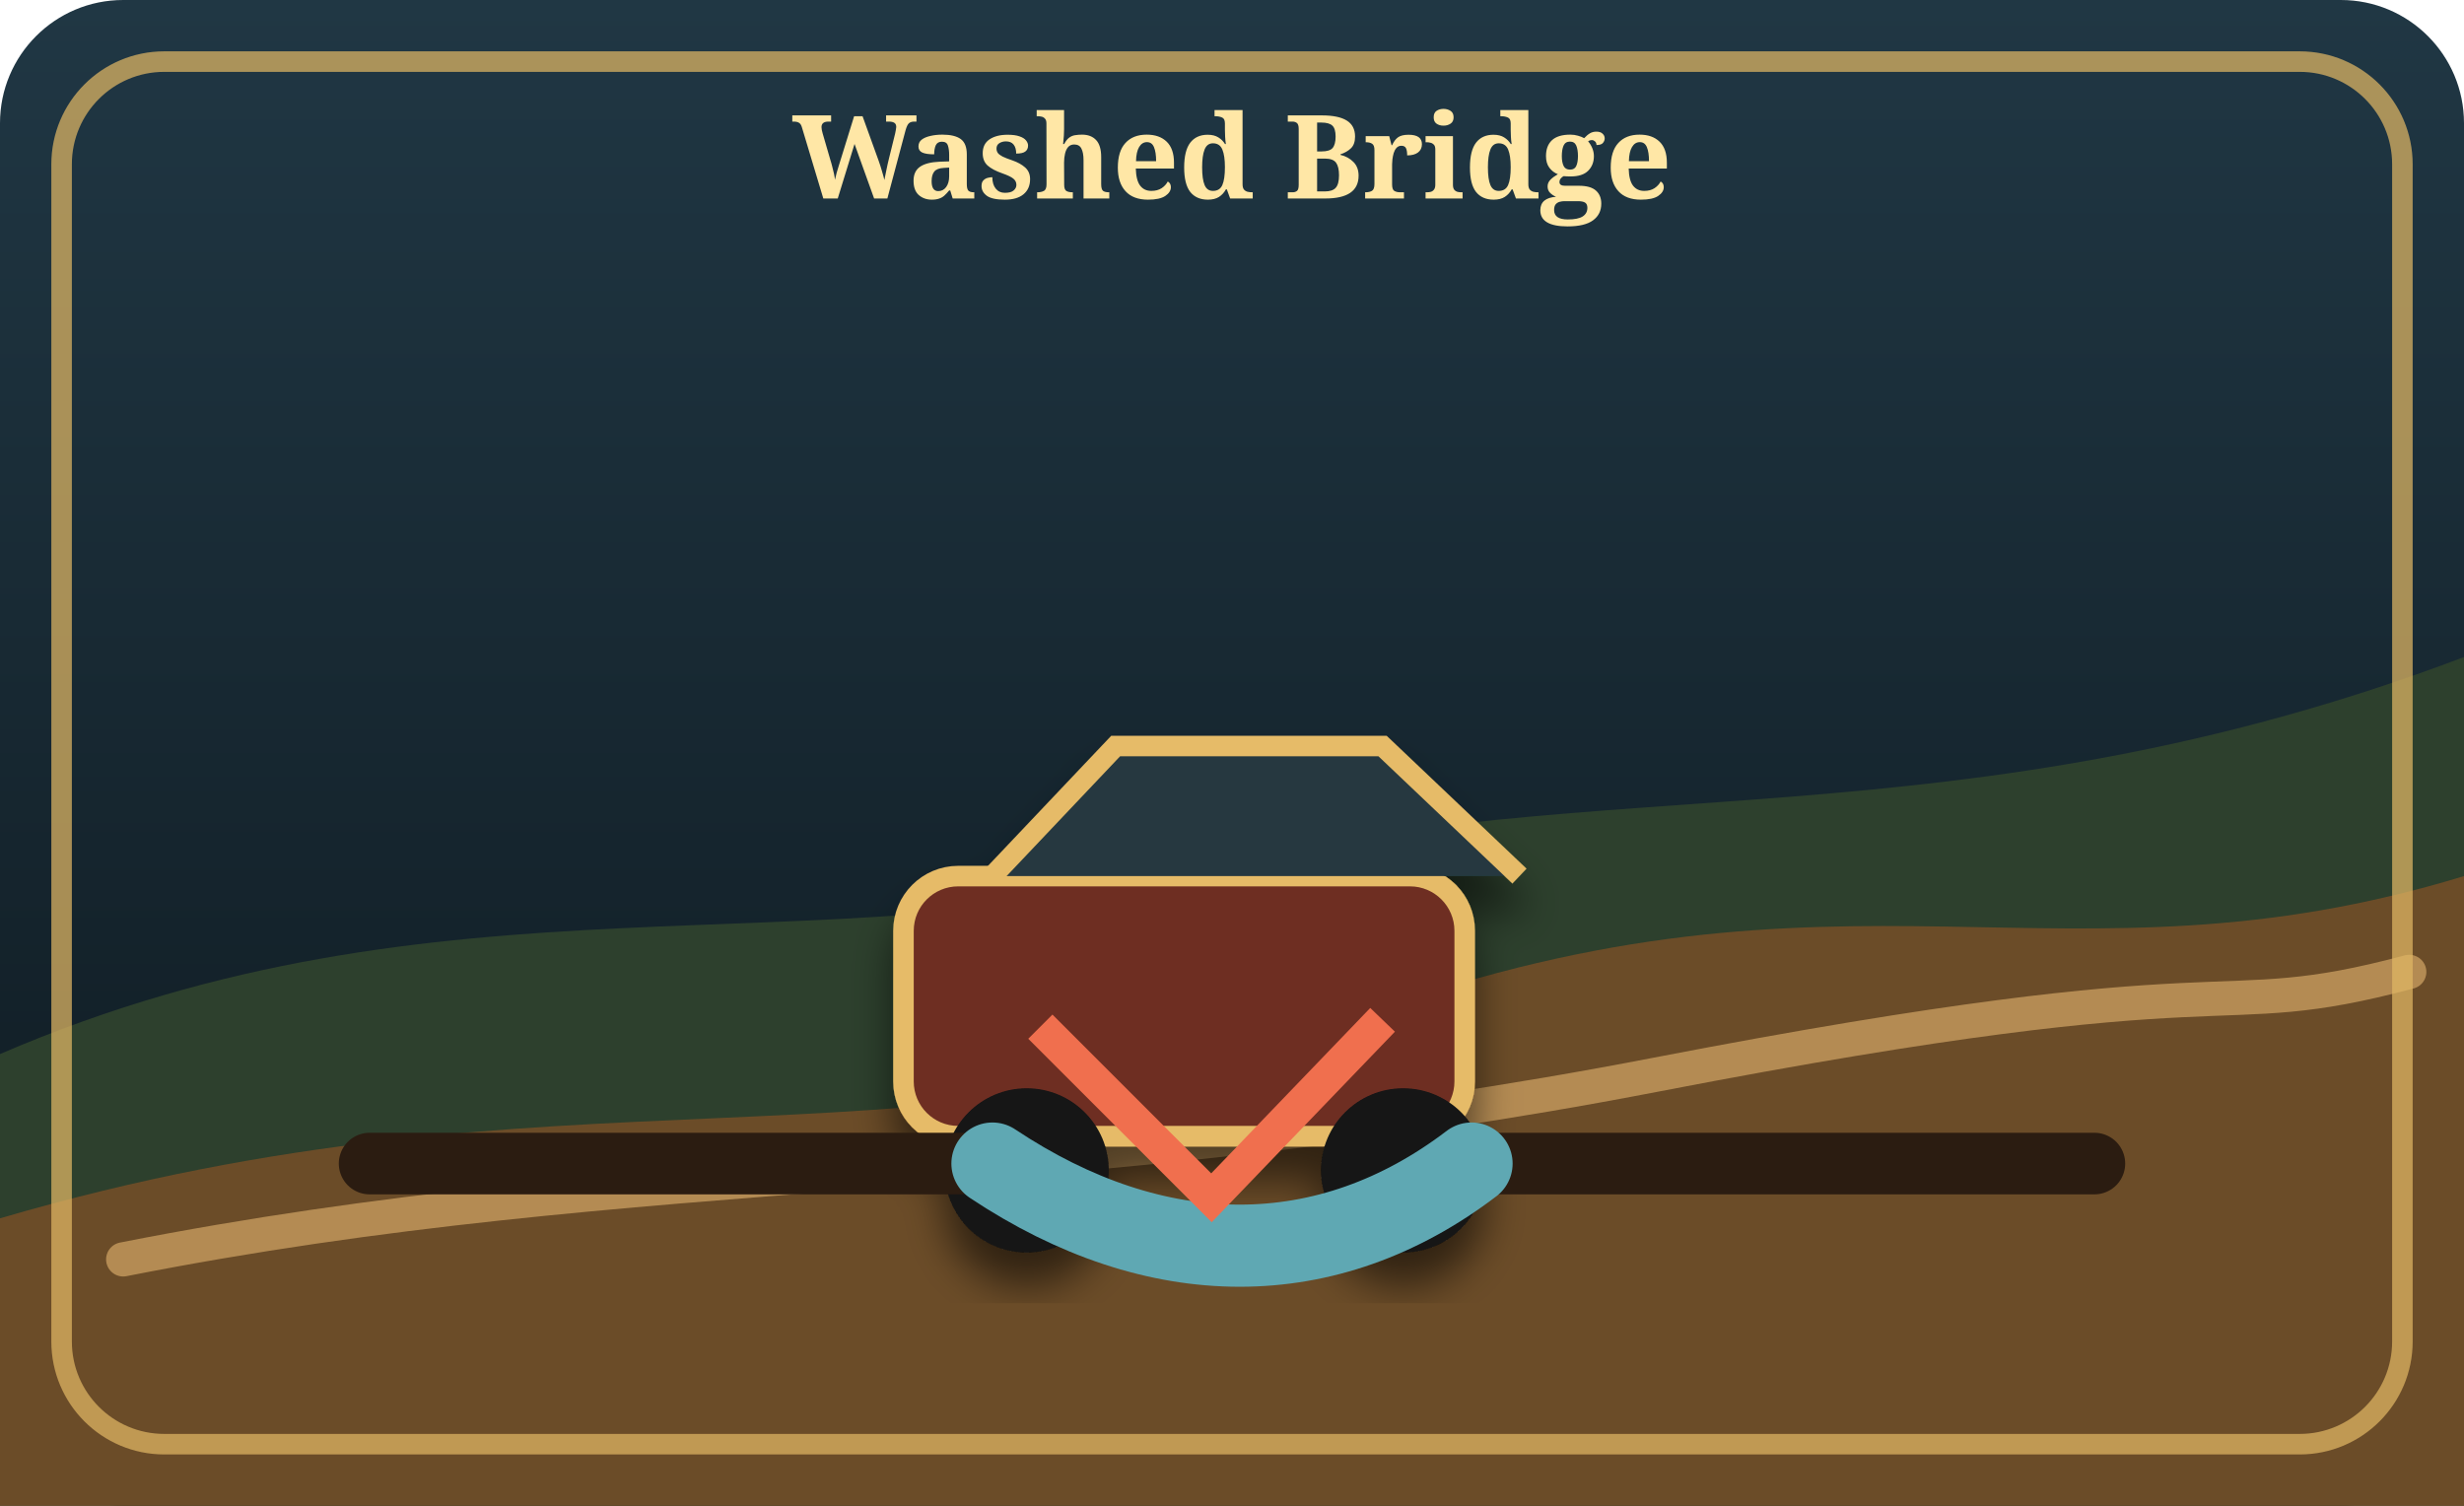
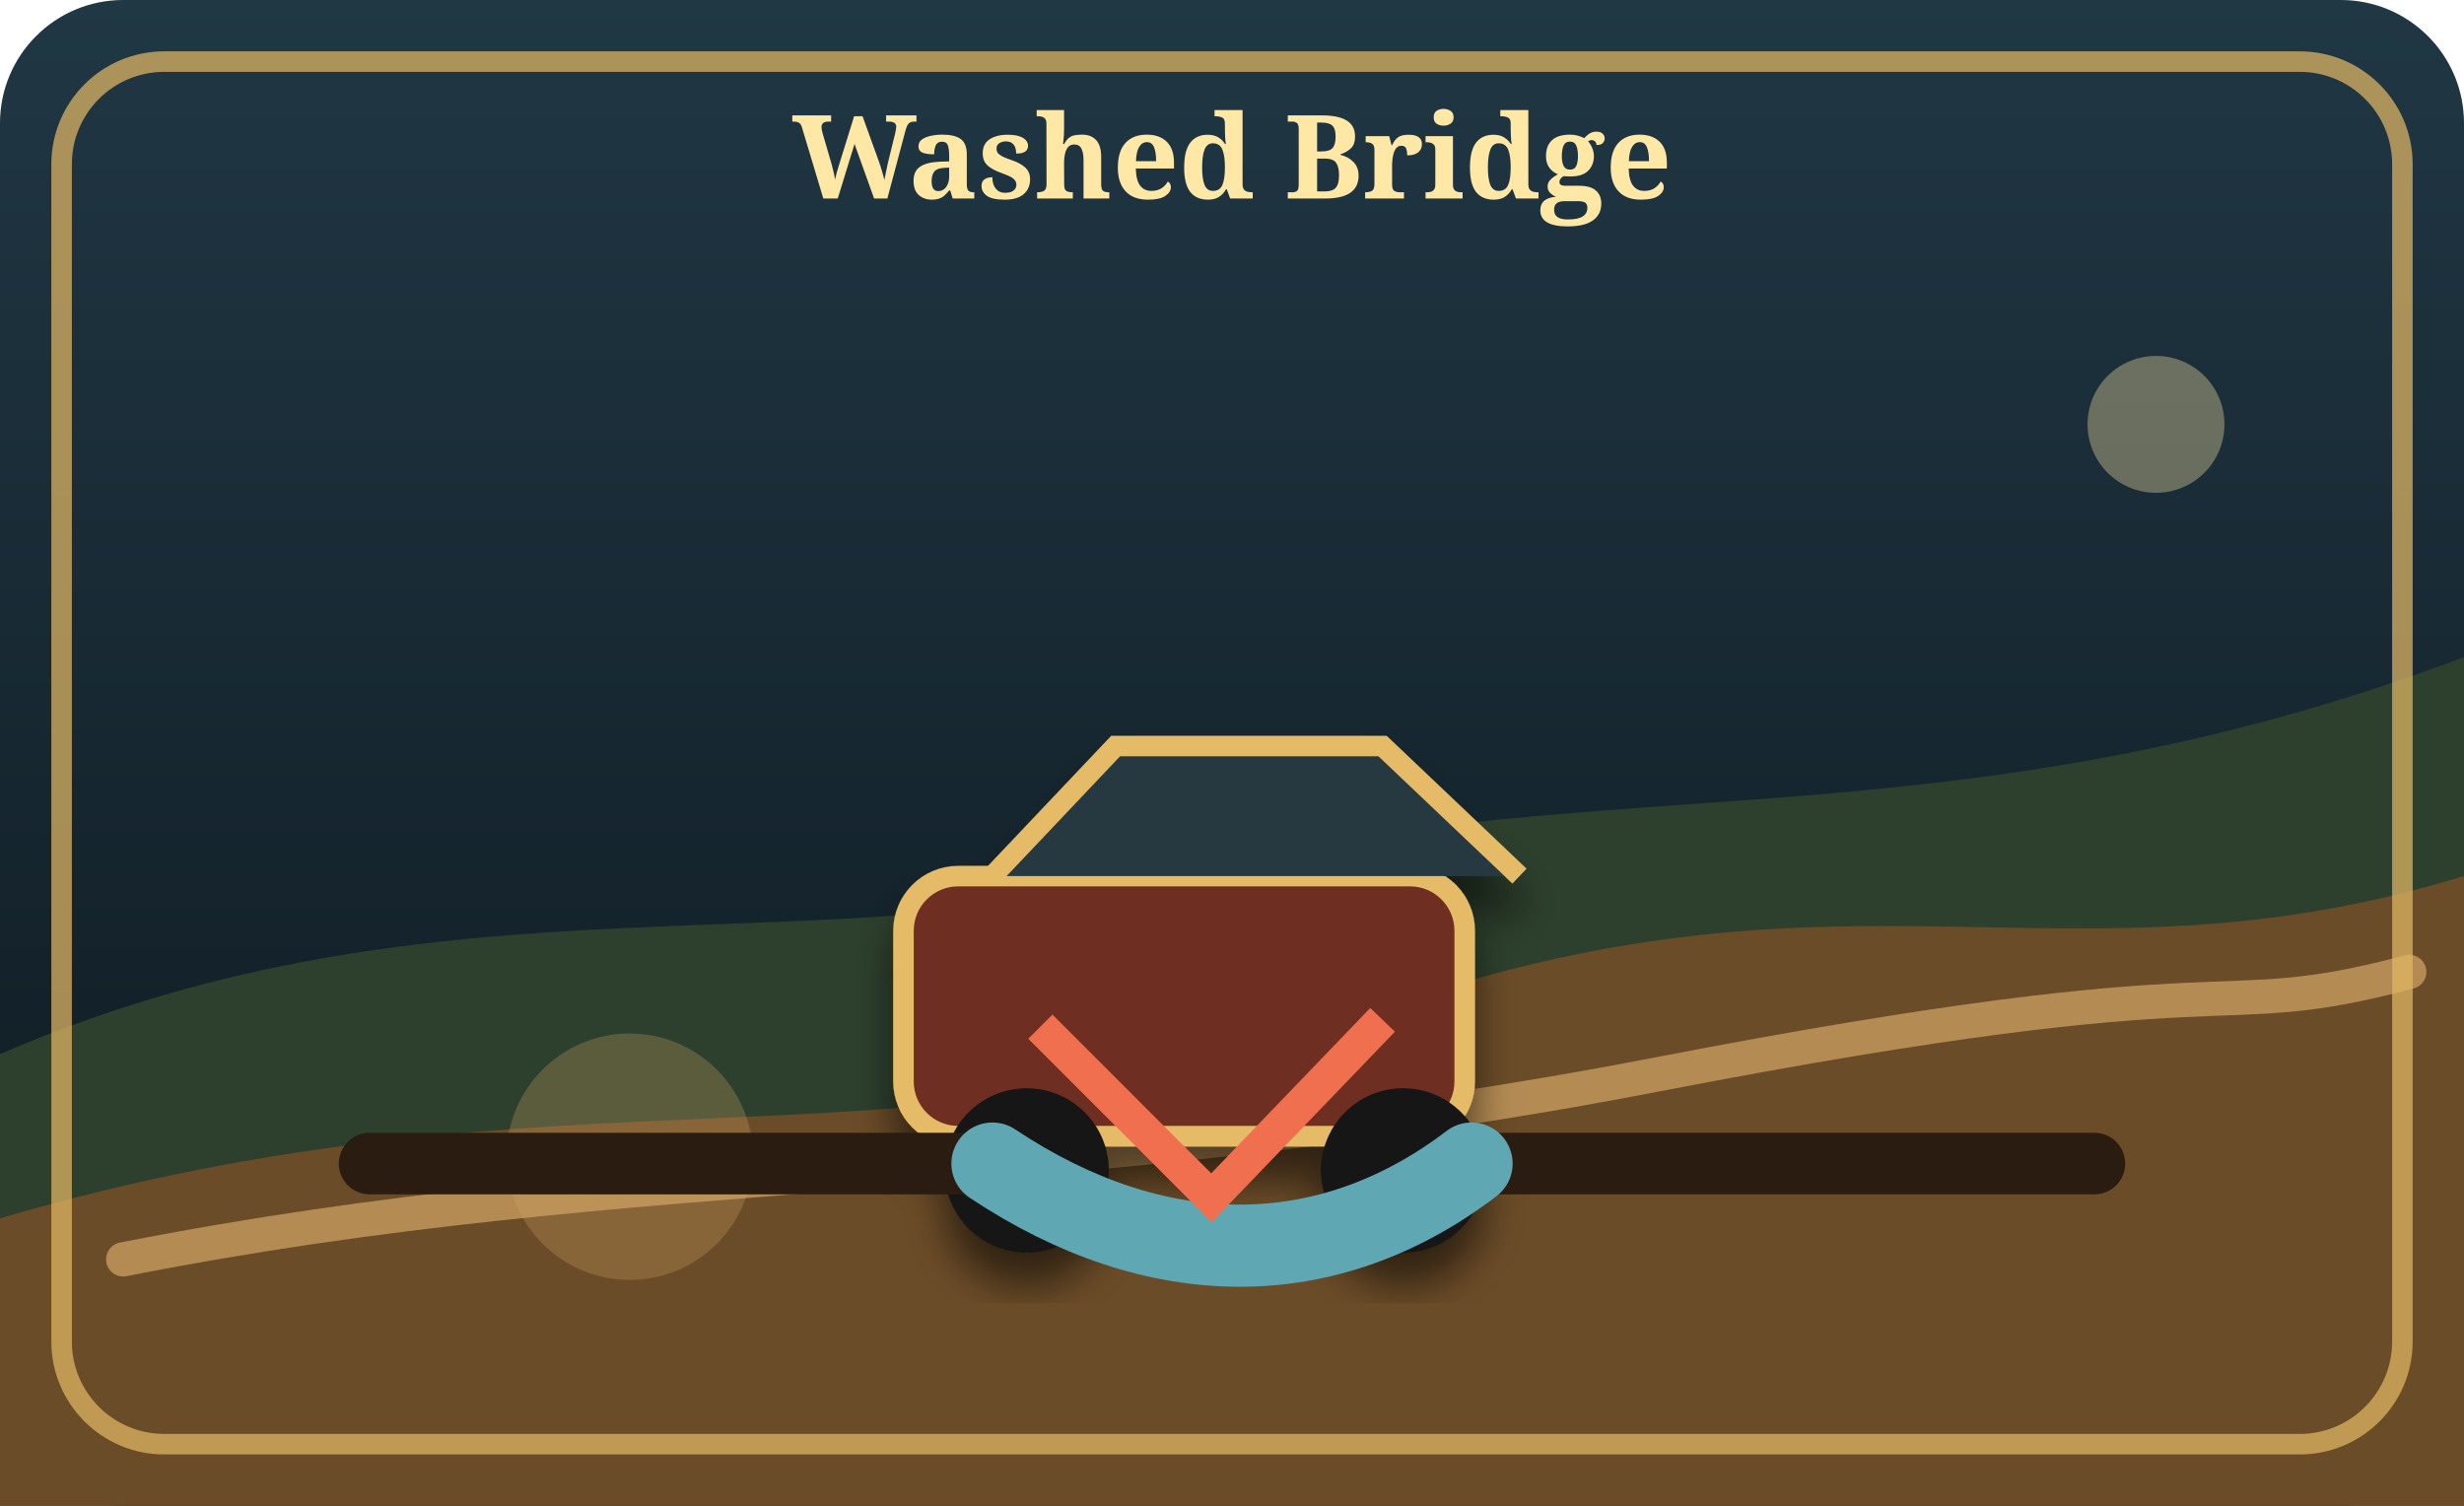
<svg xmlns="http://www.w3.org/2000/svg" viewBox="0 0 360 220" role="img" aria-label="Washed Bridge">
  <defs>
+     <style>
+       .glint { animation: glint 2.8s ease-in-out infinite; transform-origin: center; }
+       .dust { animation: dust 3s ease-in-out infinite; }
+       .wire { animation: wire 2.4s steps(2, end) infinite; }
+       .rain { animation: rain 2.2s linear infinite; }
+       @keyframes glint { 0%, 100% { opacity: .28; transform: scale(.82); } 50% { opacity: .95; transform: scale(1.18); } }
+       @keyframes dust { 0%, 100% { opacity: .25; transform: translateX(-6px); } 50% { opacity: .65; transform: translateX(8px); } }
+       @keyframes wire { 0%, 100% { opacity: .35; } 50% { opacity: 1; } }
+       @keyframes rain { from { transform: translateX(-18px); } to { transform: translateX(18px); } }
+       @media (prefers-reduced-motion: reduce) { .glint, .dust, .wire, .rain { animation: none; } }
+     </style>
    <linearGradient id="sky" x1="0" x2="0" y1="0" y2="1">
      <stop offset="0" stop-color="#203744" />
      <stop offset="1" stop-color="#0d171d" />
    </linearGradient>
    <linearGradient id="gold" x1="0" x2="1">
      <stop offset="0" stop-color="#fff0ae" />
      <stop offset=".5" stop-color="#d59d3e" />
      <stop offset="1" stop-color="#fff1b8" />
    </linearGradient>
    <filter id="shadow">
      <feDropShadow dx="0" dy="5" stdDeviation="3" flood-color="#000" flood-opacity=".55" />
    </filter>
  </defs>
  <rect width="360" height="220" rx="18" fill="url(#sky)" />
  <path d="M0 154 C65 126 118 142 176 127 S286 124 360 96 V220 H0z" fill="#2d402d" />
  <path d="M0 178 C82 154 130 173 200 148 S301 146 360 128 V220 H0z" fill="#6b4c28" />
  <path d="M18 184 C94 169 154 174 242 157 S322 150 352 142" fill="none" stroke="#d0a464" stroke-width="5" stroke-linecap="round" opacity=".72" />
+   <circle class="dust" cx="92" cy="169" r="18" fill="#d0a464" opacity=".28" />
+   <circle class="glint" cx="315" cy="62" r="10" fill="#ffe9a8" opacity=".35" />
  <g filter="url(#shadow)">
    <rect x="132" y="128" width="82" height="38" rx="8" fill="#6e2f24" stroke="#e6bb68" stroke-width="3" />
    <path d="M145 128l18-19h39l20 19" fill="#263940" stroke="#e6bb68" stroke-width="3" />
    <circle cx="150" cy="171" r="12" fill="#141414" />
    <circle cx="205" cy="171" r="12" fill="#141414" />
  </g>
  <path d="M54 170h92M214 170h92" stroke="#2b1c11" stroke-width="9" stroke-linecap="round" />
  <path d="M145 170c24 16 49 16 70 0" fill="none" stroke="#5fa8b3" stroke-width="12" stroke-linecap="round" />
  <path d="M152 150l25 25 25-26" fill="none" stroke="#f06f4e" stroke-width="5" />
  <rect x="9" y="9" width="342" height="202" rx="15" fill="none" stroke="#e1b764" stroke-width="3" opacity=".72" />
  <text x="180" y="29" text-anchor="middle" font-family="Georgia,serif" font-size="17" font-weight="800" fill="#ffe7a6">Washed Bridge</text>
</svg>
